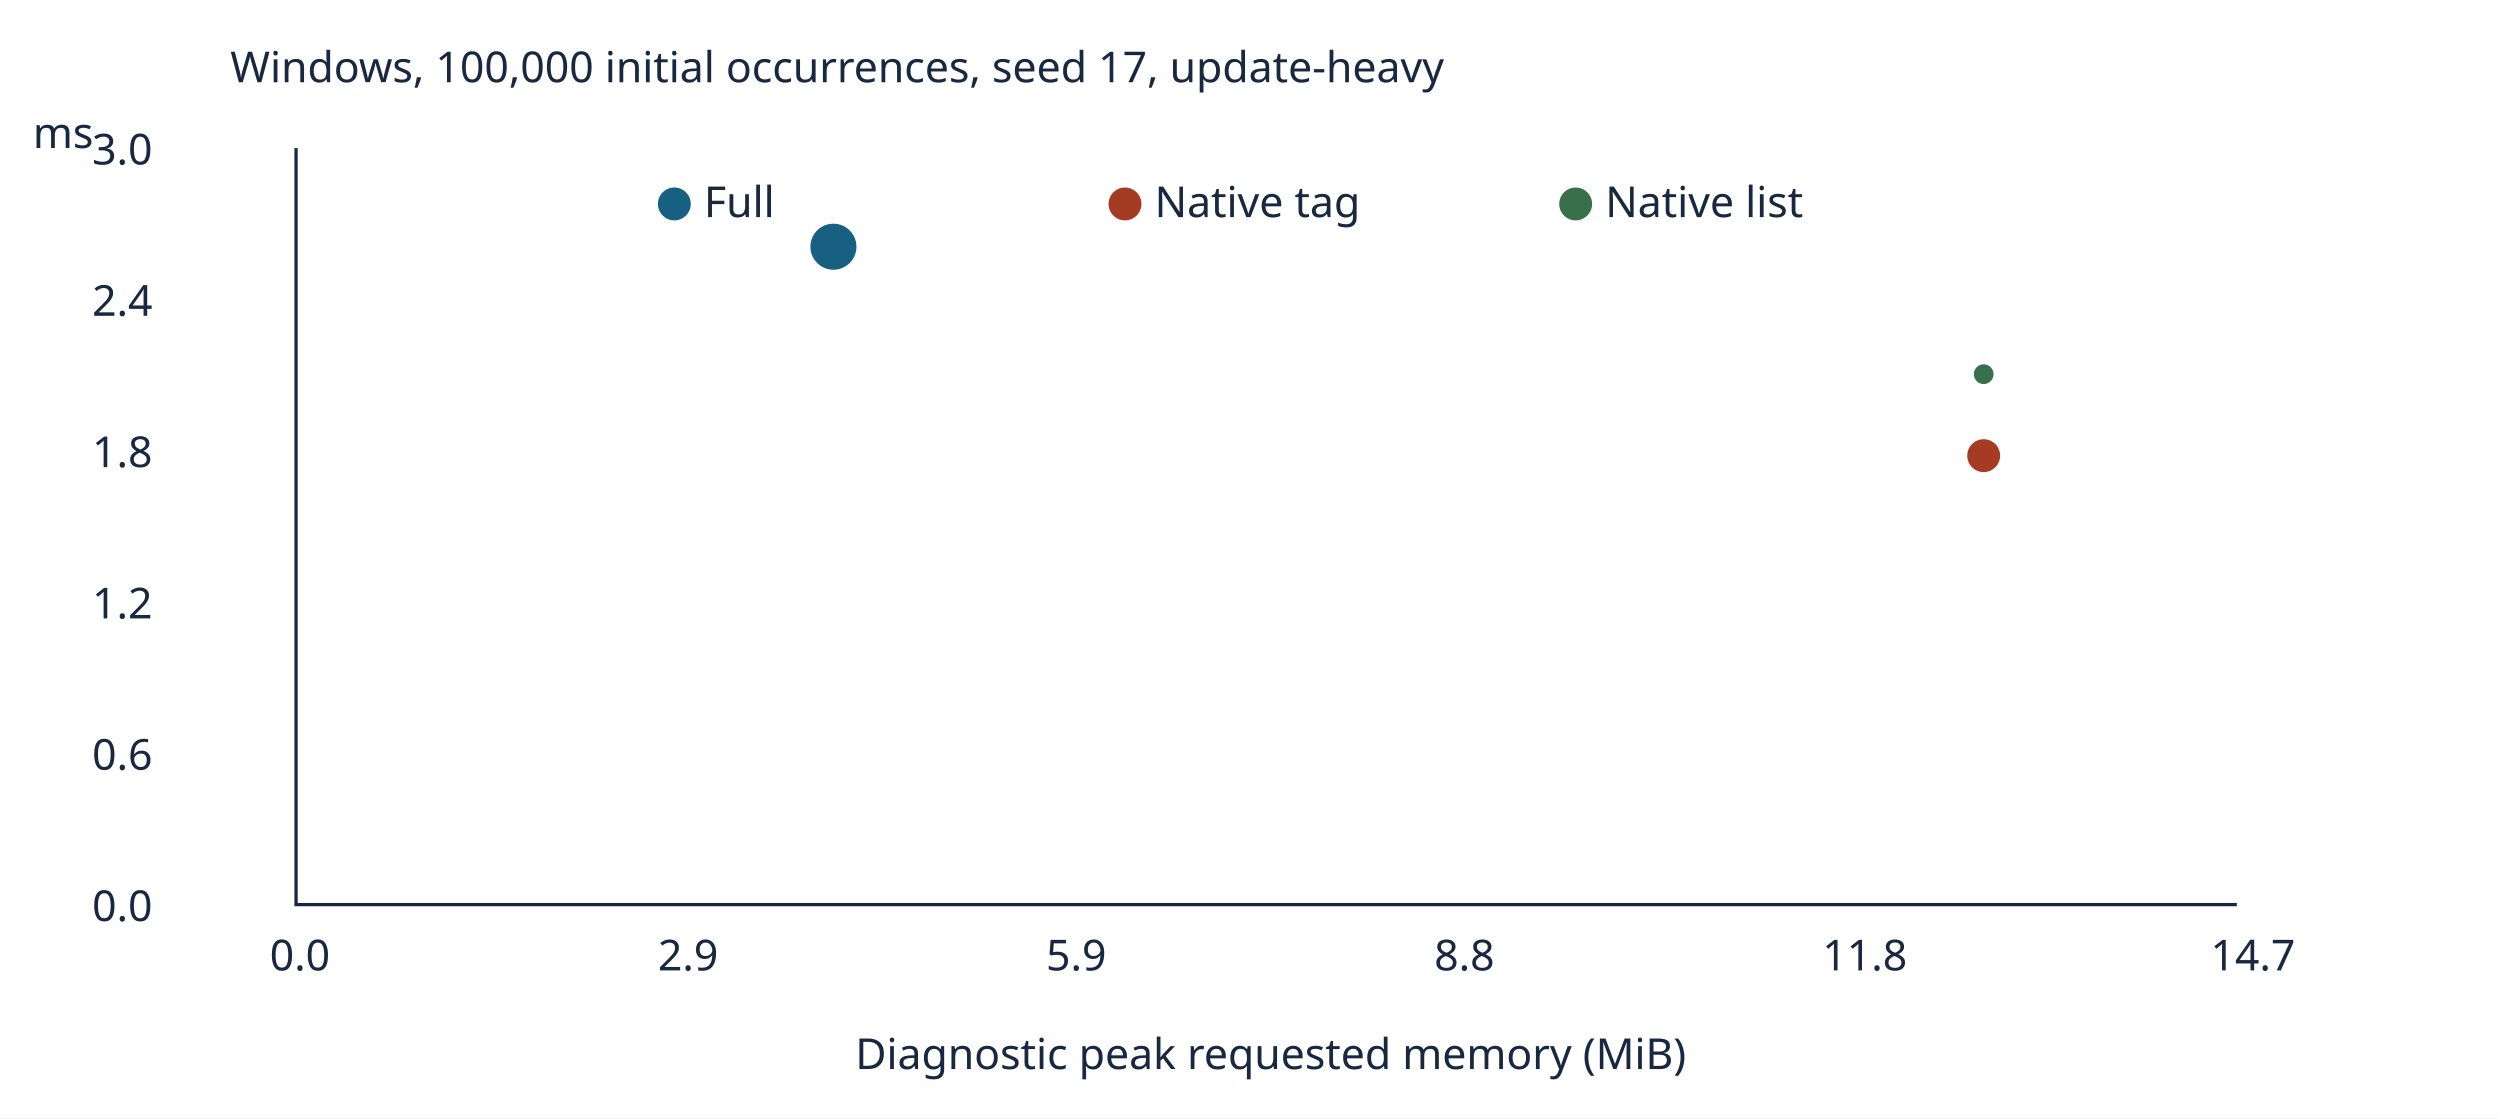
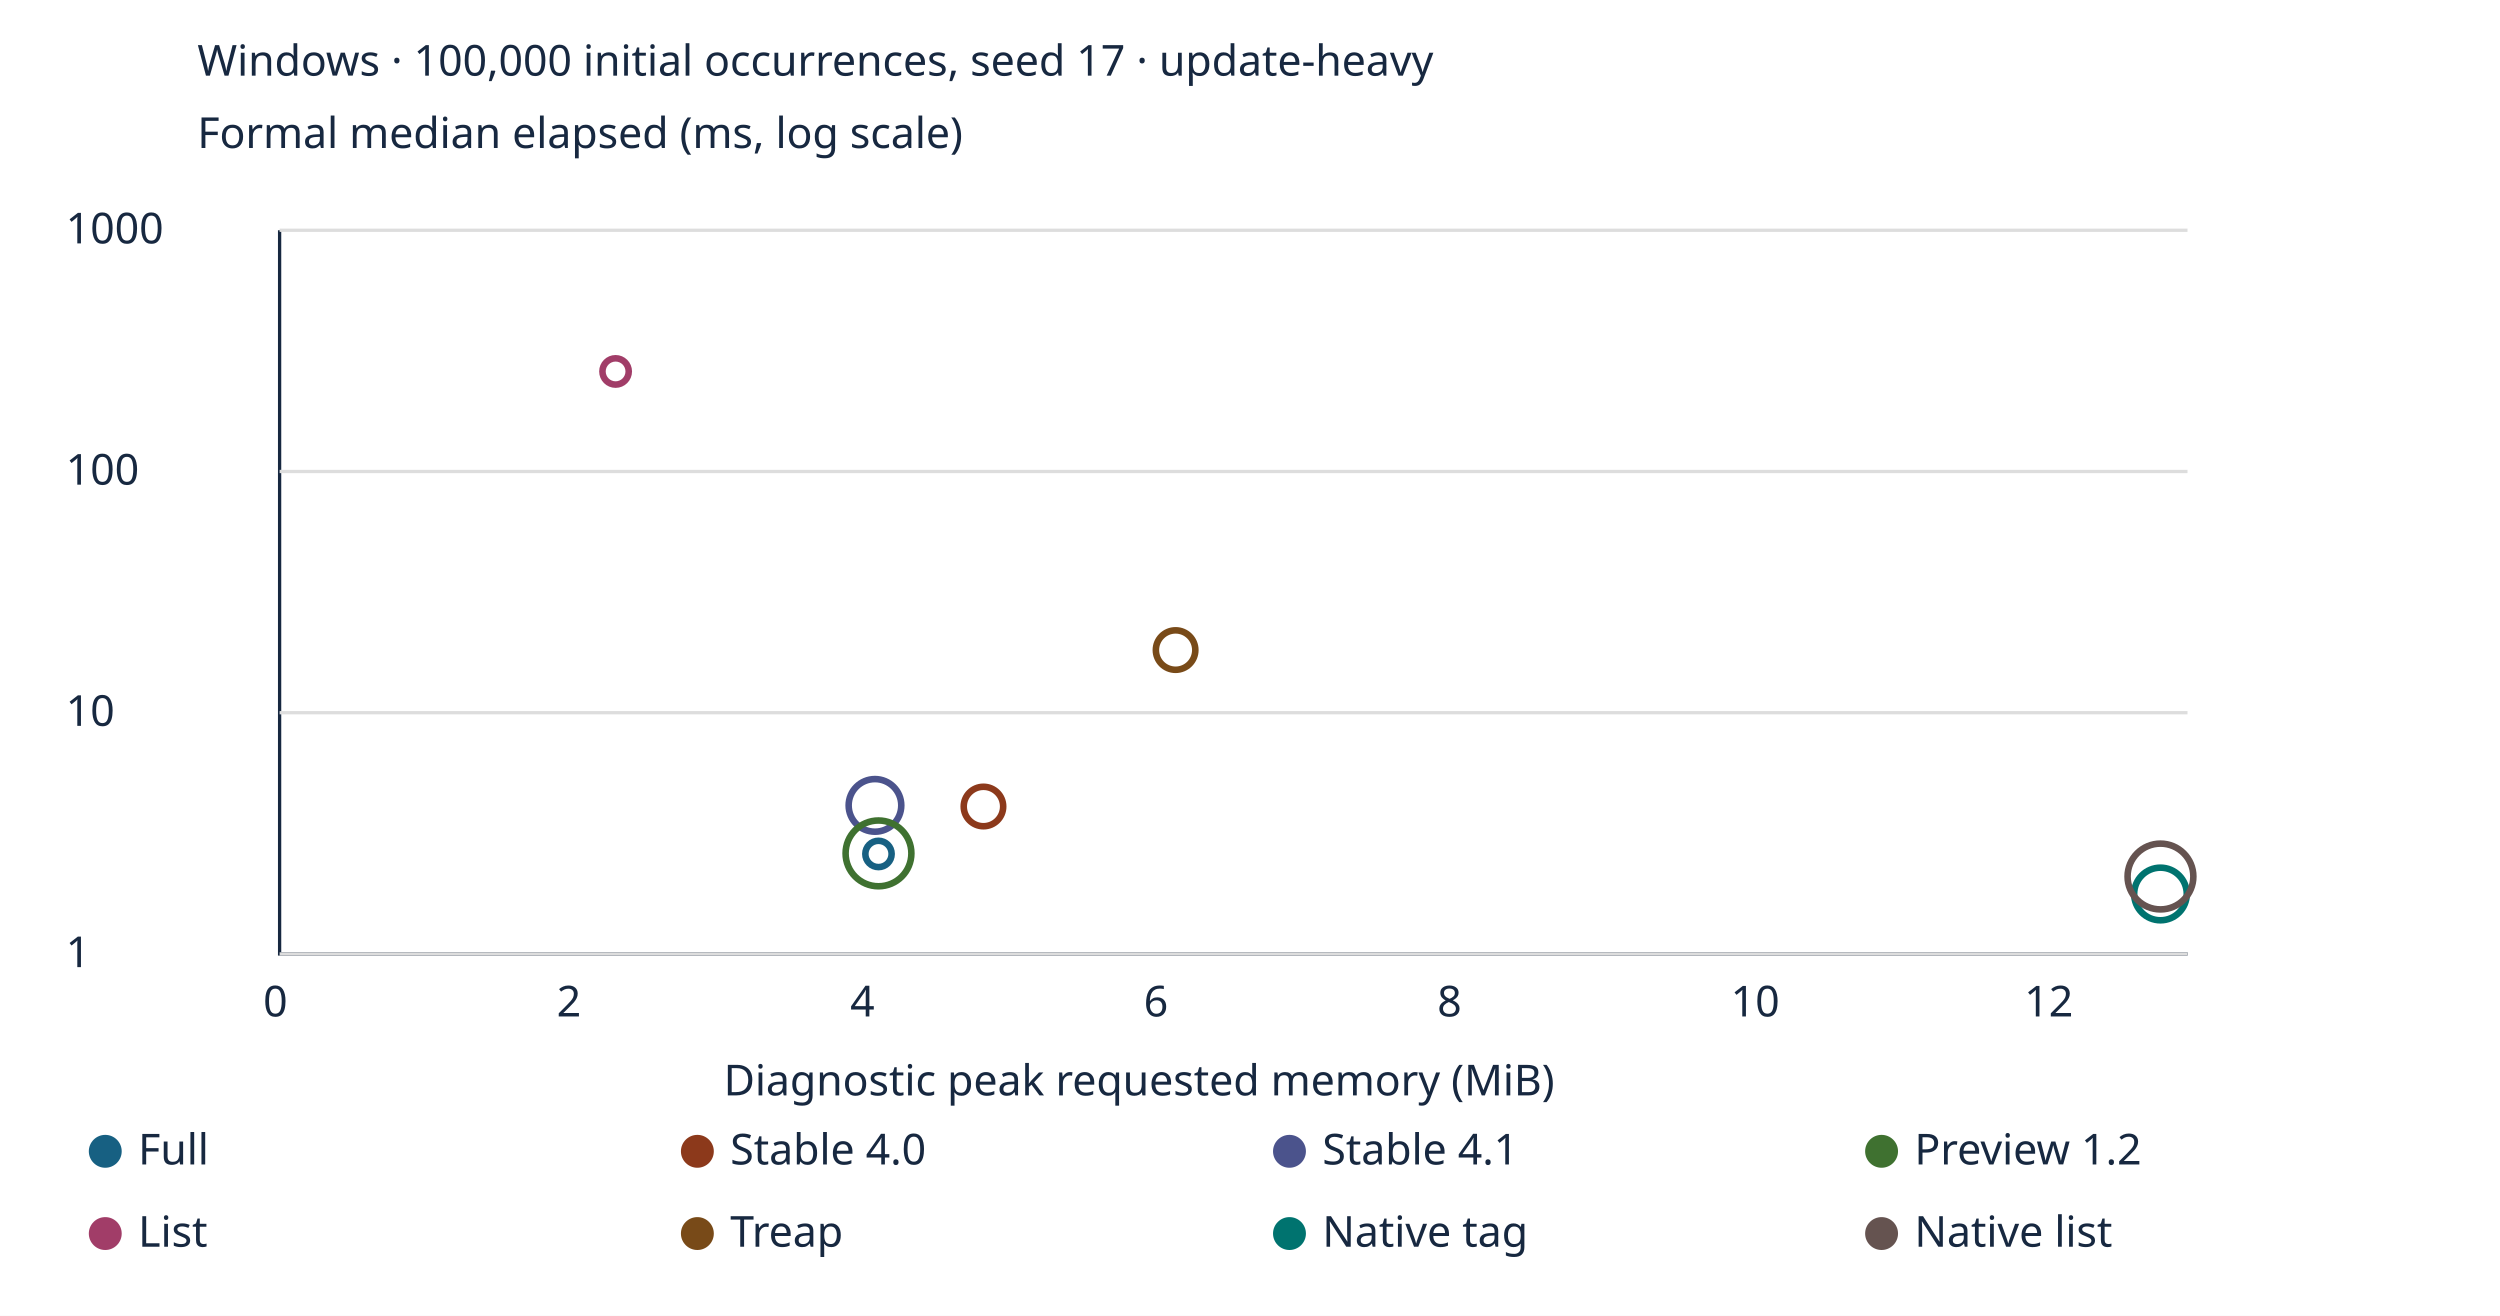
- <svg xmlns="http://www.w3.org/2000/svg" viewBox="0 0 760 340" role="img">
+ <svg xmlns="http://www.w3.org/2000/svg" viewBox="0 0 760 400" role="img">
  <rect width="100%" height="100%" fill="white" />
  <g font-family="sans-serif" font-size="13" fill="#172840">
-     <text x="70" y="25">Windows, 100,000 initial occurrences, seed 17, update-heavy</text>
-     <path d="M90 45v230h590" fill="none" stroke="#172840" />
-     <text x="82" y="295">0.0</text>
-     <text x="28" y="280">0.0</text>
-     <text x="200" y="295">2.9</text>
-     <text x="28" y="234">0.6</text>
-     <text x="318" y="295">5.9</text>
-     <text x="28" y="188">1.2</text>
-     <text x="436" y="295">8.8</text>
-     <text x="28" y="142">1.8</text>
-     <text x="554" y="295">11.8</text>
-     <text x="28" y="96">2.4</text>
-     <text x="672" y="295">14.7</text>
-     <text x="28" y="50">3.0</text>
-     <text x="260" y="325">Diagnostic peak requested memory (MiB)</text>
-     <text x="10" y="45">ms</text>
-     <circle cx="253.36" cy="75.00" r="7" fill="#176082" />
-     <circle cx="205" cy="62" r="5" fill="#176082" />
-     <text x="214" y="66">Full</text>
-     <circle cx="603.04" cy="138.52" r="5" fill="#a53b23" />
-     <circle cx="342" cy="62" r="5" fill="#a53b23" />
-     <text x="351" y="66">Native tag</text>
-     <circle cx="603.04" cy="113.75" r="3" fill="#37704b" />
-     <circle cx="479" cy="62" r="5" fill="#37704b" />
-     <text x="488" y="66">Native list</text>
+     <text x="60" y="23">Windows · 100,000 initial occurrences, seed 17 · update-heavy</text>
+     <text x="60" y="45">Formal median elapsed (ms, log scale)</text>
+     <path d="M85 70v220h580" fill="none" stroke="#172840" />
+     <text x="20" y="294.0">1</text>
+     <path d="M85 290.0h580" stroke="#ddd" />
+     <text x="20" y="220.667">10</text>
+     <path d="M85 216.667h580" stroke="#ddd" />
+     <text x="20" y="147.333">100</text>
+     <path d="M85 143.333h580" stroke="#ddd" />
+     <text x="20" y="74.0">1000</text>
+     <path d="M85 70.0h580" stroke="#ddd" />
+     <text x="80.0" y="309">0</text>
+     <text x="169.231" y="309">2</text>
+     <text x="258.462" y="309">4</text>
+     <text x="347.692" y="309">6</text>
+     <text x="436.923" y="309">8</text>
+     <text x="526.154" y="309">10</text>
+     <text x="615.385" y="309">12</text>
+     <text x="220" y="333">Diagnostic peak requested memory (MiB)</text>
+     <circle cx="267.06" cy="259.60" r="4" fill="none" stroke="#176082" stroke-width="2" />
+     <circle cx="32" cy="350" r="5" fill="#176082" />
+     <text x="42" y="354">Full</text>
+     <circle cx="298.97" cy="245.18" r="6" fill="none" stroke="#8c391b" stroke-width="2" />
+     <circle cx="212" cy="350" r="5" fill="#8c391b" />
+     <text x="222" y="354">Stable 4.0</text>
+     <circle cx="265.99" cy="244.84" r="8" fill="none" stroke="#4b538c" stroke-width="2" />
+     <circle cx="392" cy="350" r="5" fill="#4b538c" />
+     <text x="402" y="354">Stable 4.1</text>
+     <circle cx="267.06" cy="259.43" r="10" fill="none" stroke="#3f7130" stroke-width="2" />
+     <circle cx="572" cy="350" r="5" fill="#3f7130" />
+     <text x="582" y="354">Preview 1.2</text>
+     <circle cx="187.14" cy="112.92" r="4" fill="none" stroke="#a13d68" stroke-width="2" />
+     <circle cx="32" cy="375" r="5" fill="#a13d68" />
+     <text x="42" y="379">List</text>
+     <circle cx="357.38" cy="197.62" r="6" fill="none" stroke="#784a18" stroke-width="2" />
+     <circle cx="212" cy="375" r="5" fill="#784a18" />
+     <text x="222" y="379">Treap</text>
+     <circle cx="656.78" cy="271.77" r="8" fill="none" stroke="#00736f" stroke-width="2" />
+     <circle cx="392" cy="375" r="5" fill="#00736f" />
+     <text x="402" y="379">Native tag</text>
+     <circle cx="656.78" cy="266.46" r="10" fill="none" stroke="#655350" stroke-width="2" />
+     <circle cx="572" cy="375" r="5" fill="#655350" />
+     <text x="582" y="379">Native list</text>
  </g>
</svg>
